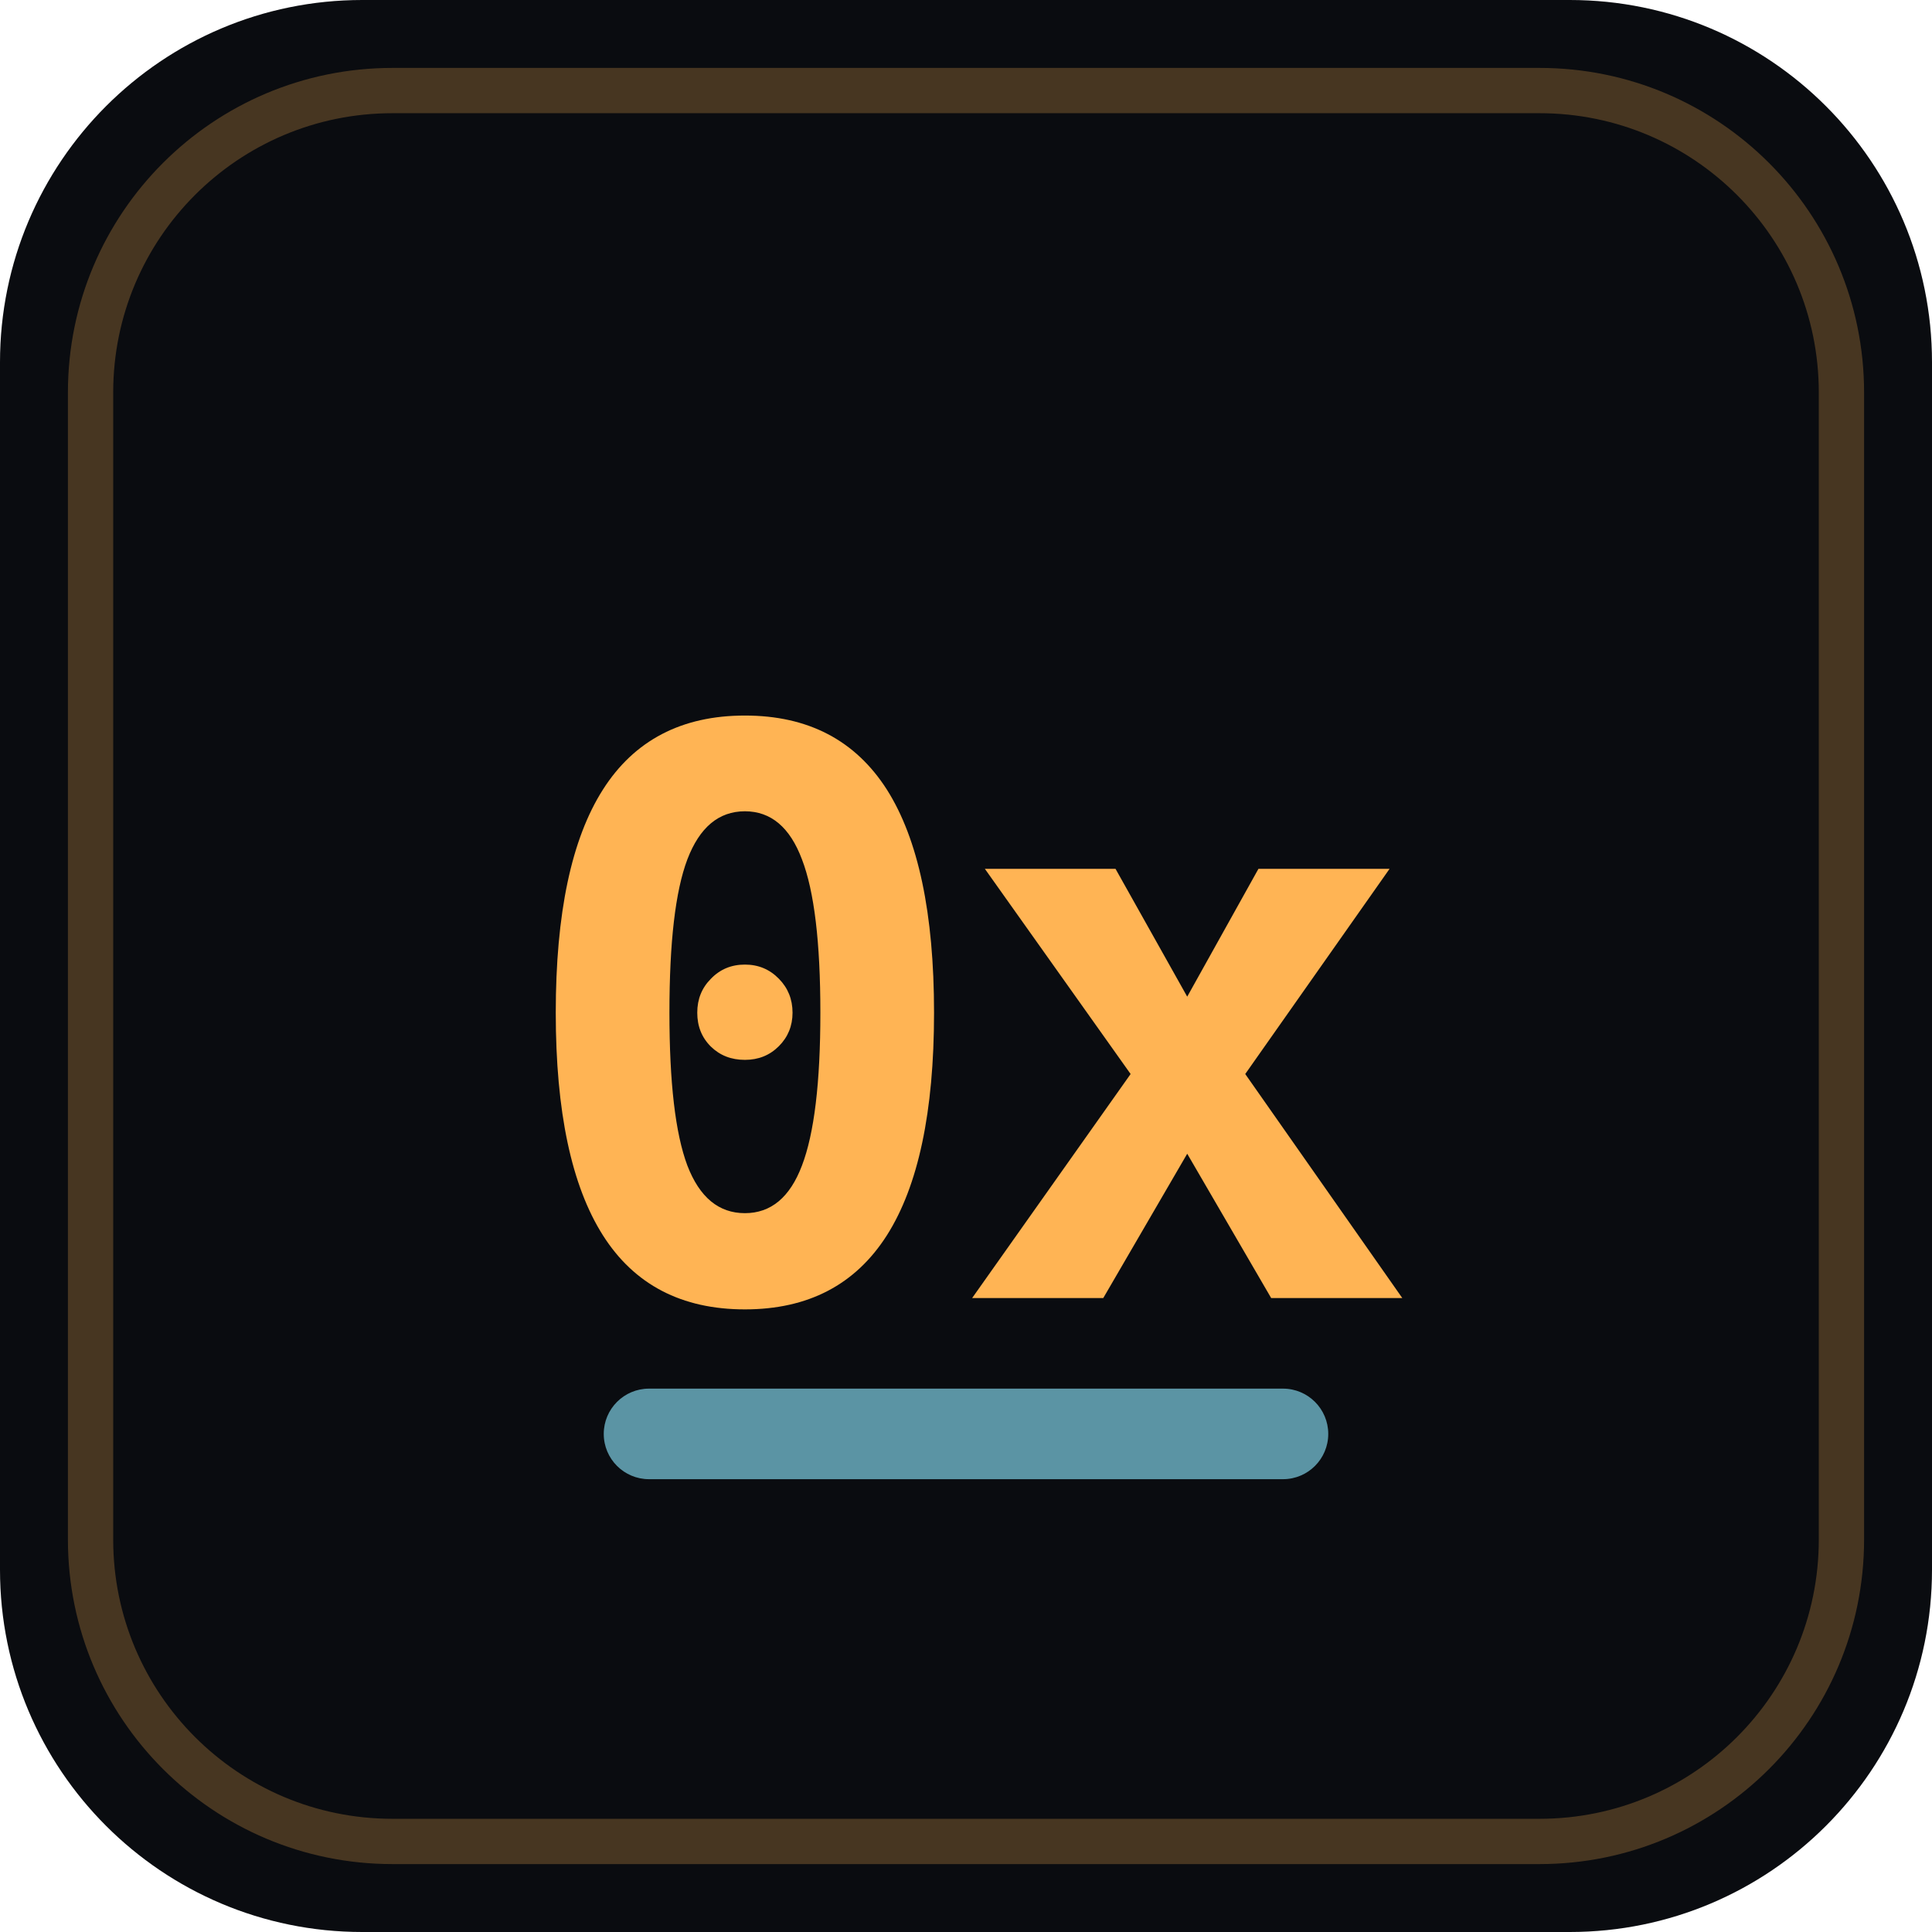
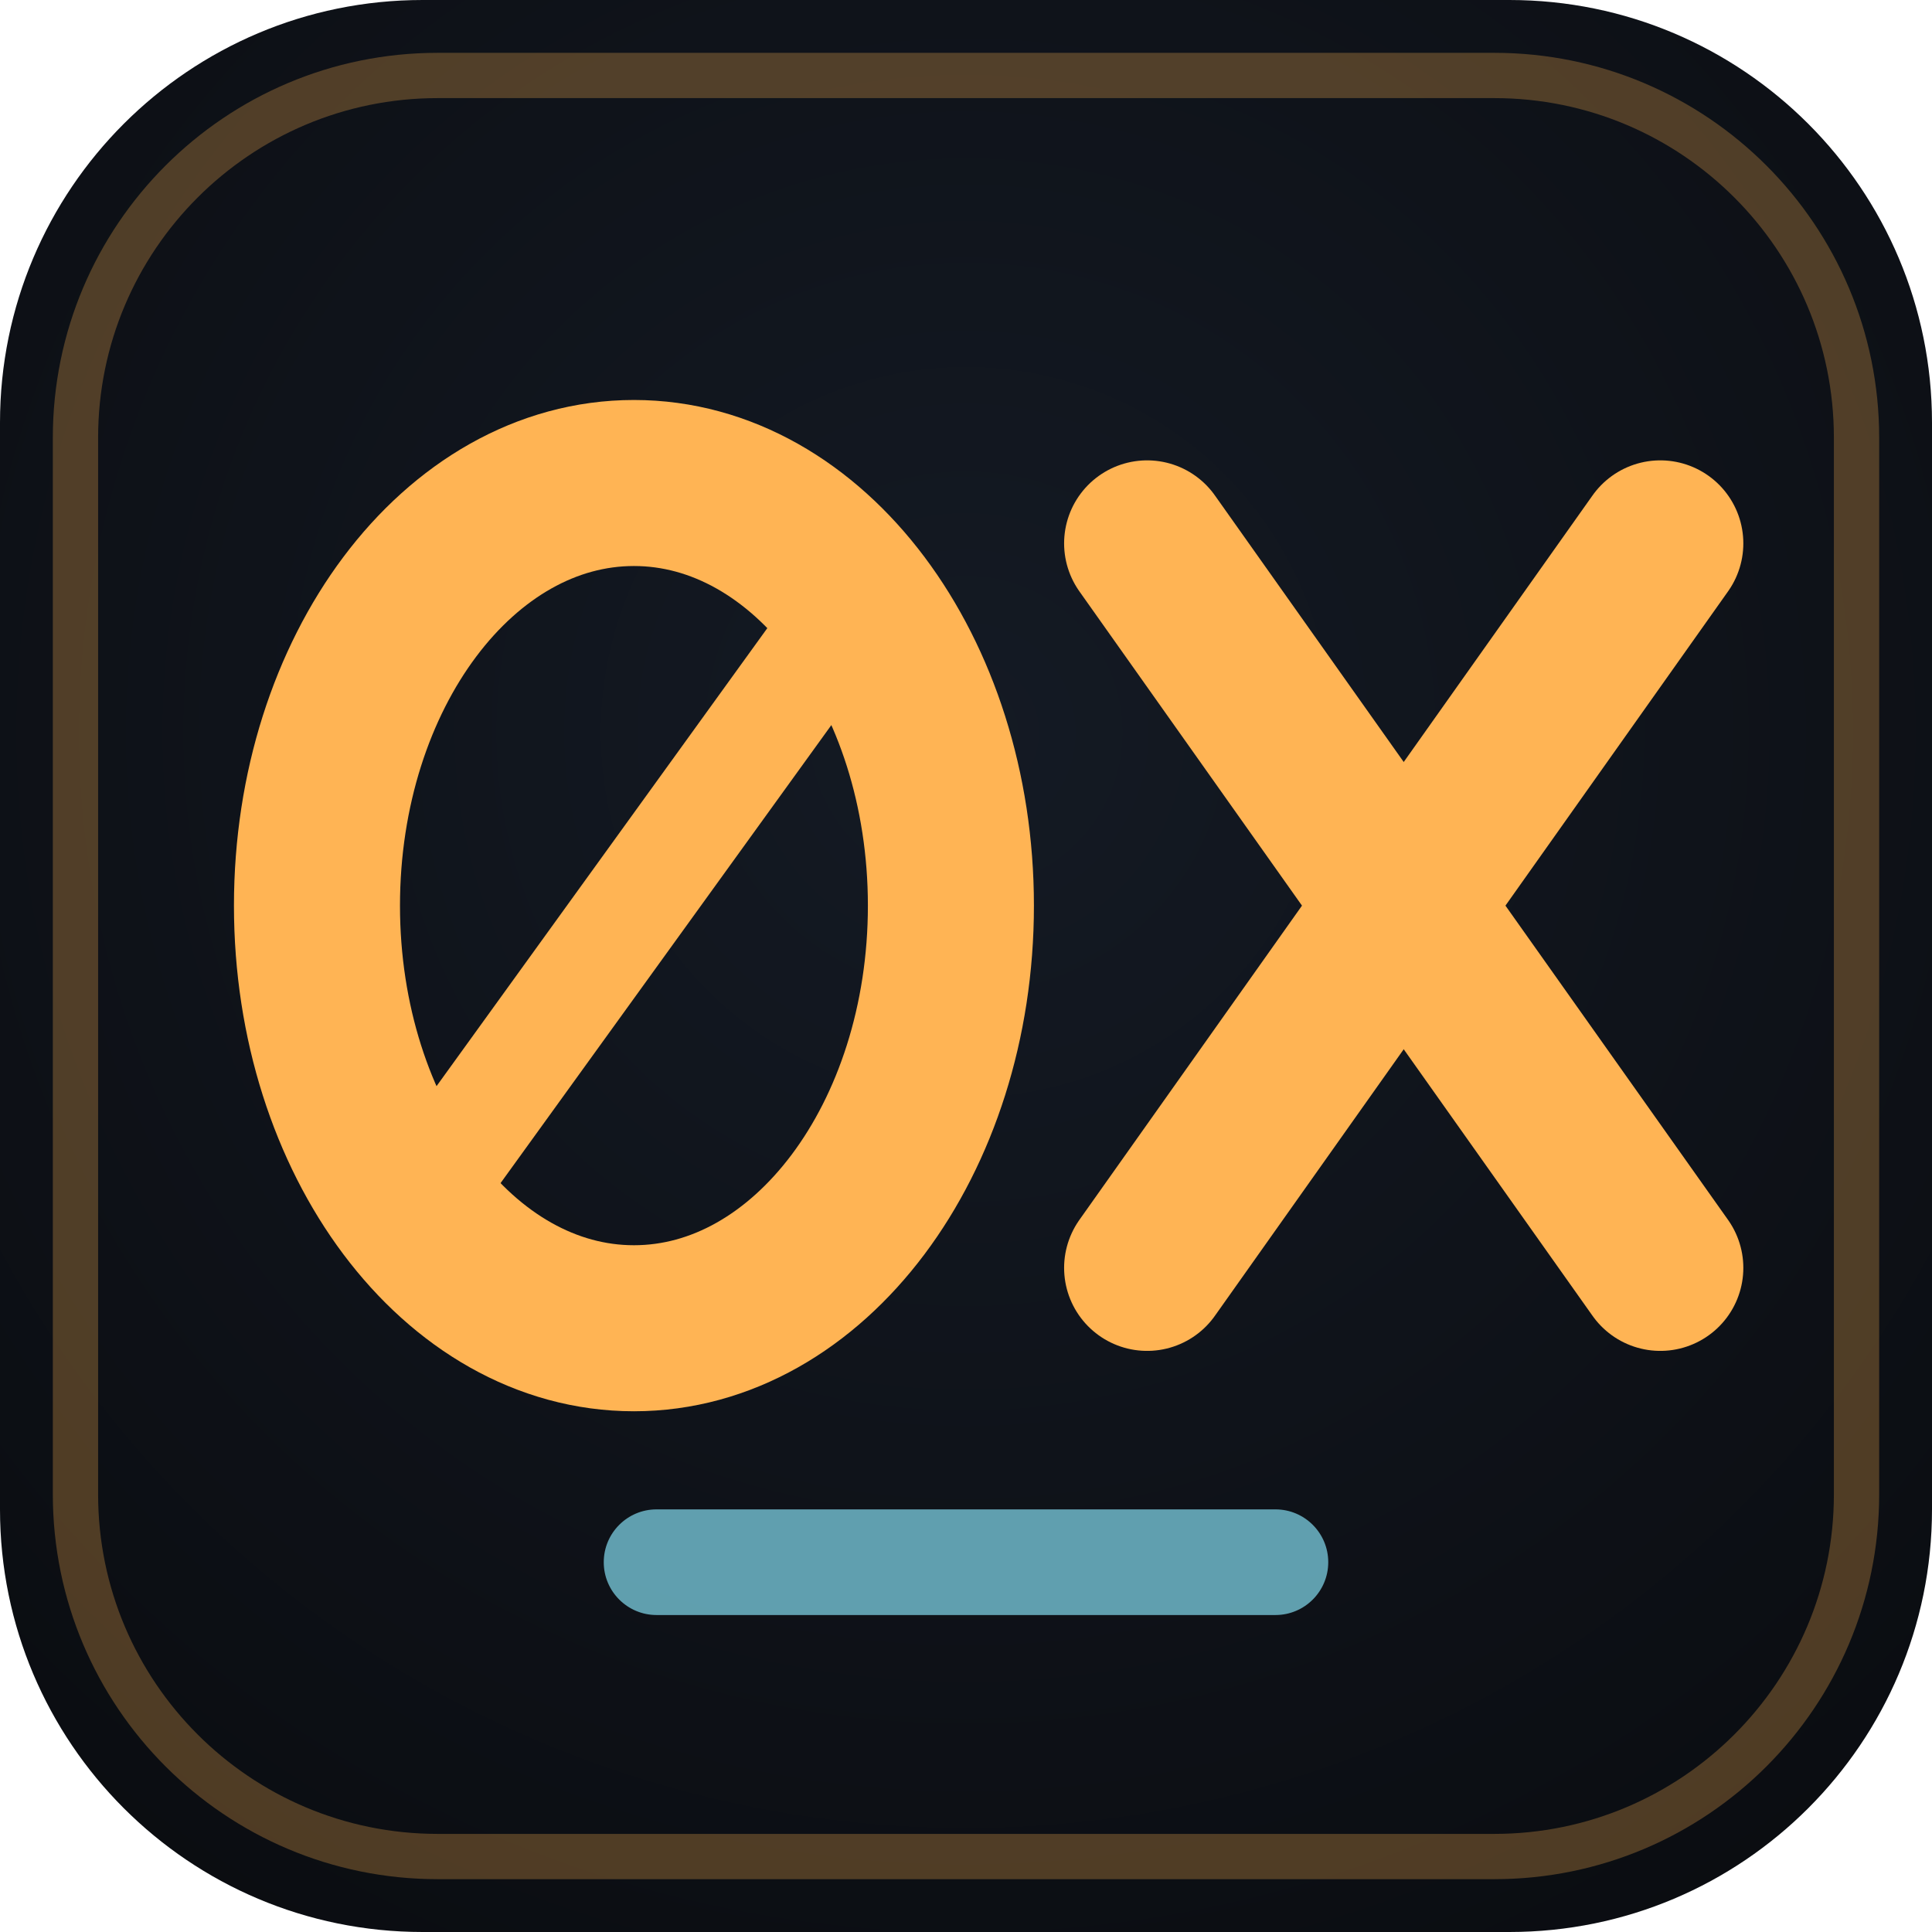
<svg xmlns="http://www.w3.org/2000/svg" width="64" height="64" viewBox="0 0 64 64">
-   <rect width="64" height="64" rx="12" fill="#0a0c10" />
-   <rect x="3" y="3" width="58" height="58" rx="10" fill="none" stroke="#ffb454" stroke-opacity="0.25" stroke-width="1.5" />
-   <text x="32" y="34" font-family="'JetBrains Mono', ui-monospace, monospace" font-size="26" font-weight="700" fill="#ffb454" text-anchor="middle" dominant-baseline="central" letter-spacing="-1">0x</text>
-   <rect x="20" y="46" width="24" height="3" rx="1.5" fill="#6fb7c9" fill-opacity="0.8" />
+   <defs>
+     <radialGradient id="g" cx="50%" cy="38%" r="75%">
+       <stop offset="0%" stop-color="#141a24" />
+       <stop offset="100%" stop-color="#0a0c10" />
+     </radialGradient>
+   </defs>
+   <rect width="64" height="64" rx="14" fill="url(#g)" />
+   <rect x="2.5" y="2.5" width="59" height="59" rx="12" fill="none" stroke="#ffb454" stroke-opacity="0.28" stroke-width="1.5" />
+   <ellipse cx="21" cy="30" rx="10.5" ry="14" fill="none" stroke="#ffb454" stroke-width="5.5" />
+   <line x1="14.5" y1="39" x2="27.5" y2="21" stroke="#ffb454" stroke-width="3.6" stroke-linecap="round" />
+   <line x1="38" y1="18" x2="55" y2="42" stroke="#ffb454" stroke-width="5.5" stroke-linecap="round" />
+   <line x1="55" y1="18" x2="38" y2="42" stroke="#ffb454" stroke-width="5.5" stroke-linecap="round" />
+   <rect x="20" y="50" width="24" height="3.5" rx="1.75" fill="#6fb7c9" fill-opacity="0.85" />
</svg>
